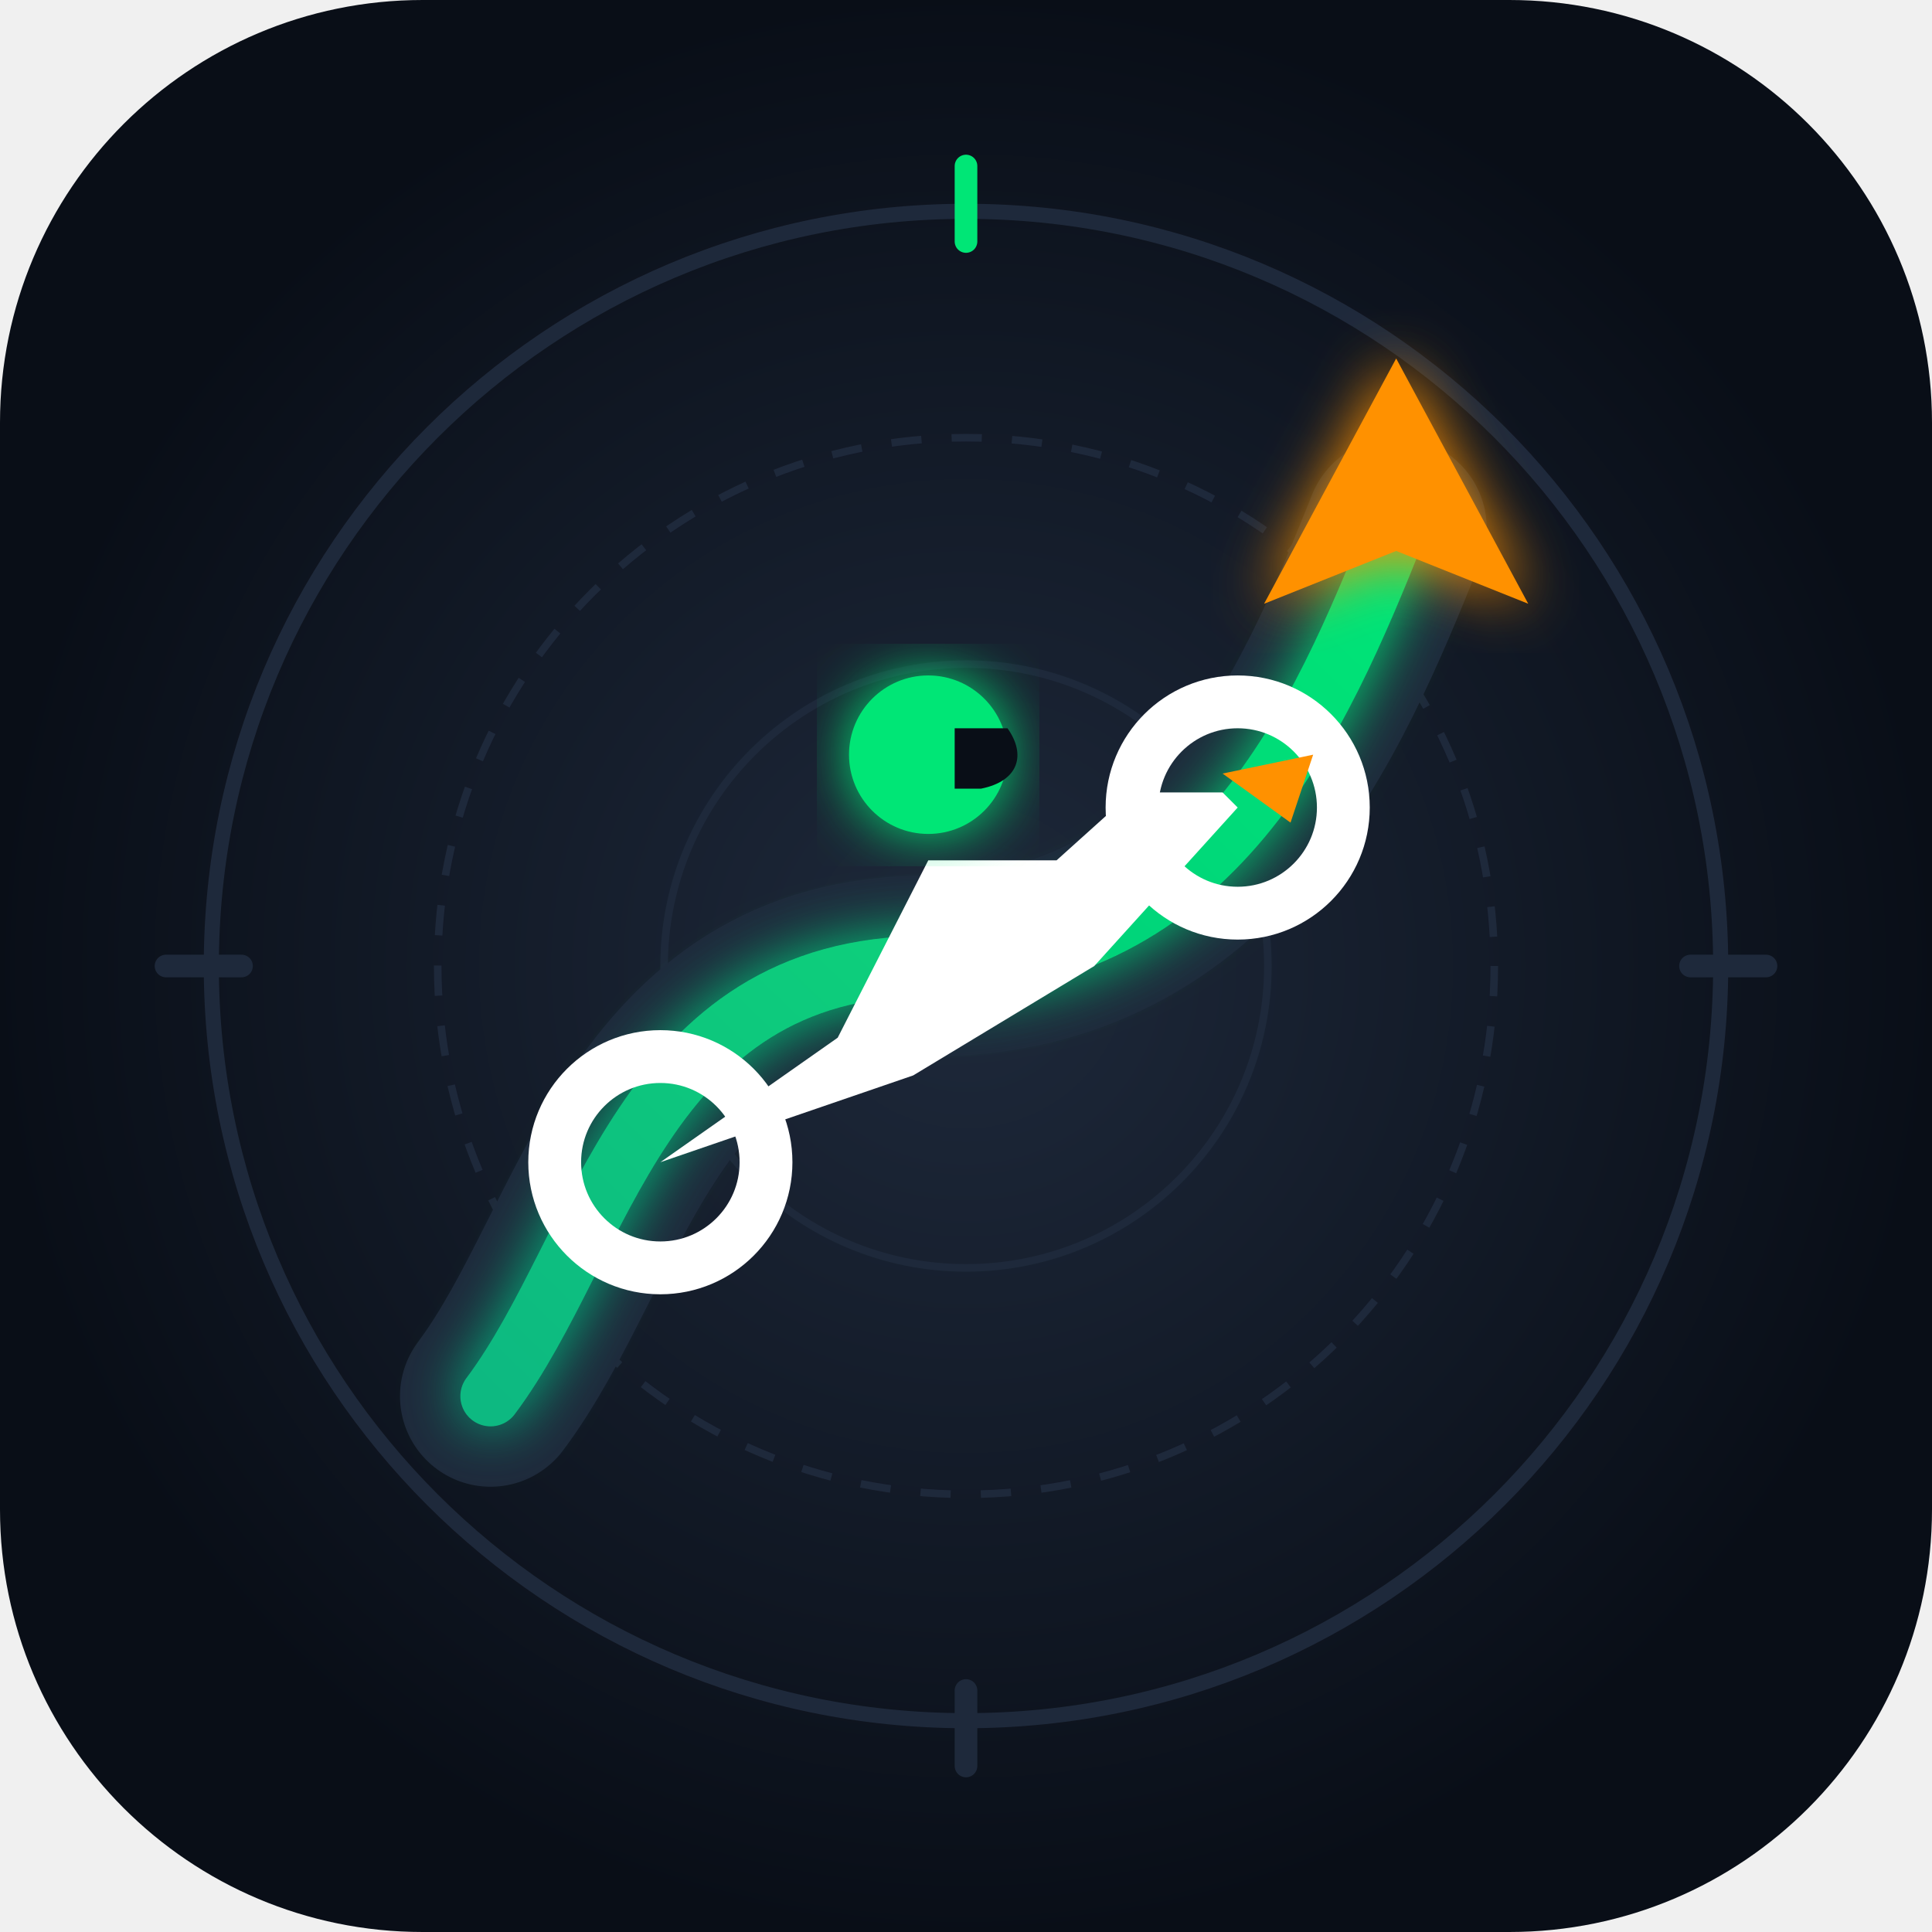
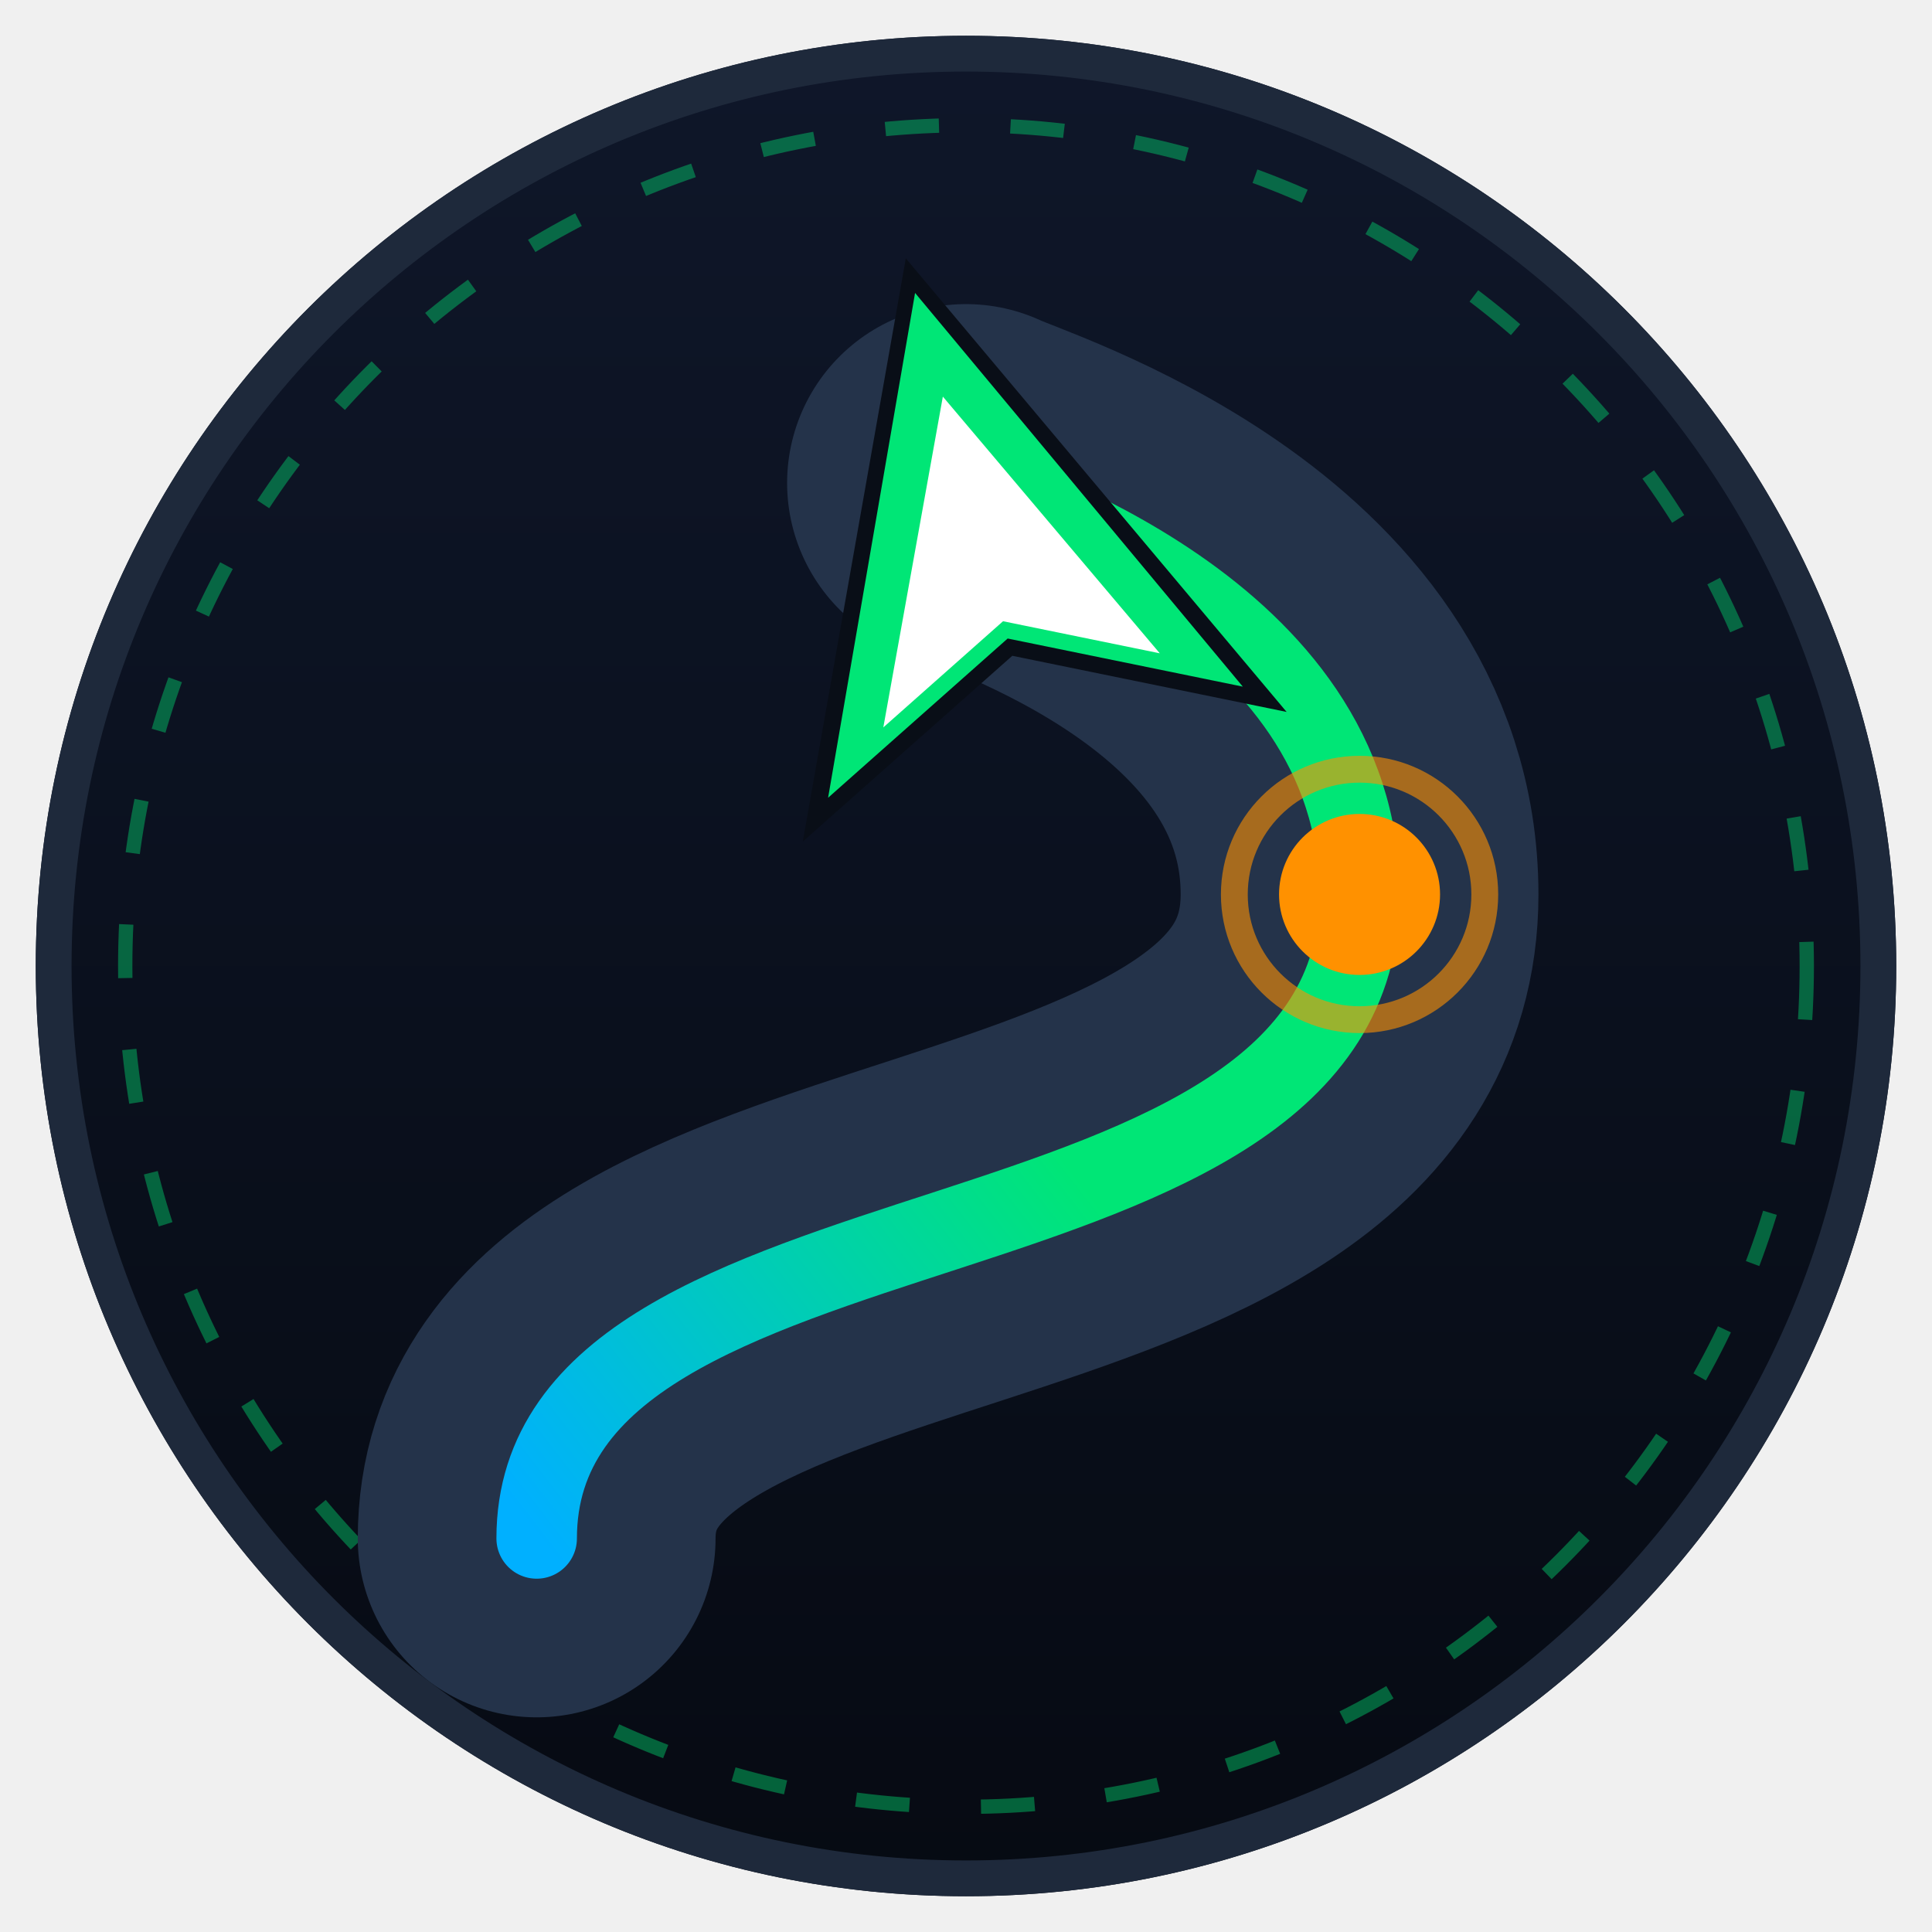
- <svg xmlns="http://www.w3.org/2000/svg" viewBox="0 0 512 512" width="512" height="512">
+ <svg xmlns="http://www.w3.org/2000/svg" viewBox="0 0 108 108" width="512" height="512">
  <defs>
-     <radialGradient id="bgGlow" cx="50%" cy="50%" r="50%">
-       <stop offset="0%" stop-color="#1E293B" />
-       <stop offset="100%" stop-color="#090E17" />
-     </radialGradient>
-     <linearGradient id="neonTrail" x1="0%" y1="100%" x2="100%" y2="0%">
-       <stop offset="0%" stop-color="#10B981" />
+     <linearGradient id="bgG" x1="0" y1="0" x2="0" y2="1">
+       <stop offset="0%" stop-color="#0F172A" />
+       <stop offset="100%" stop-color="#060A12" />
+     </linearGradient>
+     <linearGradient id="neonG" x1="0" y1="1" x2="1" y2="0">
+       <stop offset="0%" stop-color="#00B0FF" />
+       <stop offset="50%" stop-color="#00E676" />
      <stop offset="100%" stop-color="#00E676" />
    </linearGradient>
-     <filter id="glow" x="-20%" y="-20%" width="140%" height="140%">
-       <feGaussianBlur stdDeviation="8" result="blur" />
-       <feComposite in="SourceGraphic" in2="blur" operator="over" />
-     </filter>
+     <clipPath id="circleClip">
+       <circle cx="54" cy="54" r="52" />
+     </clipPath>
  </defs>
-   <rect width="512" height="512" rx="112" fill="url(#bgGlow)" />
-   <circle cx="256" cy="256" r="200" fill="none" stroke="#1E293B" stroke-width="4" />
-   <circle cx="256" cy="256" r="140" fill="none" stroke="#1E293B" stroke-width="2" stroke-dasharray="8 8" />
-   <circle cx="256" cy="256" r="80" fill="none" stroke="#1E293B" stroke-width="2" />
-   <line x1="256" y1="44" x2="256" y2="64" stroke="#00E676" stroke-width="6" stroke-linecap="round" />
-   <line x1="256" y1="448" x2="256" y2="468" stroke="#1E293B" stroke-width="6" stroke-linecap="round" />
-   <line x1="44" y1="256" x2="64" y2="256" stroke="#1E293B" stroke-width="6" stroke-linecap="round" />
-   <line x1="448" y1="256" x2="468" y2="256" stroke="#1E293B" stroke-width="6" stroke-linecap="round" />
-   <path d="M 130,370 C 160,330 170,256 246,256 C 322,256 350,190 370,140" fill="none" stroke="#1E293B" stroke-width="48" stroke-linecap="round" stroke-linejoin="round" />
-   <path d="M 130,370 C 160,330 170,256 246,256 C 322,256 350,190 370,140" fill="none" stroke="url(#neonTrail)" stroke-width="16" stroke-linecap="round" stroke-linejoin="round" filter="url(#glow)" />
-   <circle cx="175" cy="308" r="28" fill="none" stroke="#FFFFFF" stroke-width="14" />
-   <circle cx="328" cy="214" r="28" fill="none" stroke="#FFFFFF" stroke-width="14" />
-   <path d="M 175,308 L 222,275 L 246,228 L 280,228 L 300,210 L 324,210 L 328,214 L 290,256 L 242,285 Z" fill="#FFFFFF" />
-   <circle cx="246" cy="200" r="21" fill="#00E676" filter="url(#glow)" />
-   <path d="M 253,193 L 267,193 C 272,200 270,207 260,209 L 253,209 Z" fill="#090E17" />
-   <polygon points="324,205 348,200 342,218" fill="#FF9100" />
-   <polygon points="370,95 405,160 370,146 335,160" fill="#FF9100" filter="url(#glow)" />
+   <g clip-path="url(#circleClip)">
+     <rect width="108" height="108" fill="url(#bgG)" />
+     <circle cx="54" cy="54" r="51" fill="none" stroke="#1E293B" stroke-width="2" />
+     <circle cx="54" cy="54" r="47" fill="none" stroke="#00E676" stroke-width="0.8" stroke-dasharray="3 4" opacity="0.4" />
+     <path d="M 30 86 C 30 66, 76 72, 76 50 C 76 34, 56 28, 54 27" fill="none" stroke="#24334A" stroke-width="20" stroke-linecap="round" />
+     <path d="M 30 86 C 30 66, 76 72, 76 50 C 76 34, 56 28, 54 27" fill="none" stroke="url(#neonG)" stroke-width="4.5" stroke-linecap="round" />
+     <circle cx="76" cy="50" r="7" fill="none" stroke="#FF9100" stroke-width="1.5" opacity="0.6" />
+     <circle cx="76" cy="50" r="4.5" fill="#FF9100" />
+     <g transform="translate(54, 27) rotate(-15)">
+       <path d="M 0 -13 L 14 17 L 0 10 L -14 17 Z" fill="#090E17" />
+       <path d="M 0 -11 L 12 15 L 0 9 L -12 15 Z" fill="#00E676" />
+       <path d="M 0 -5 L 8 12 L 0 8 L -8 12 Z" fill="#FFFFFF" />
+     </g>
+   </g>
</svg>
